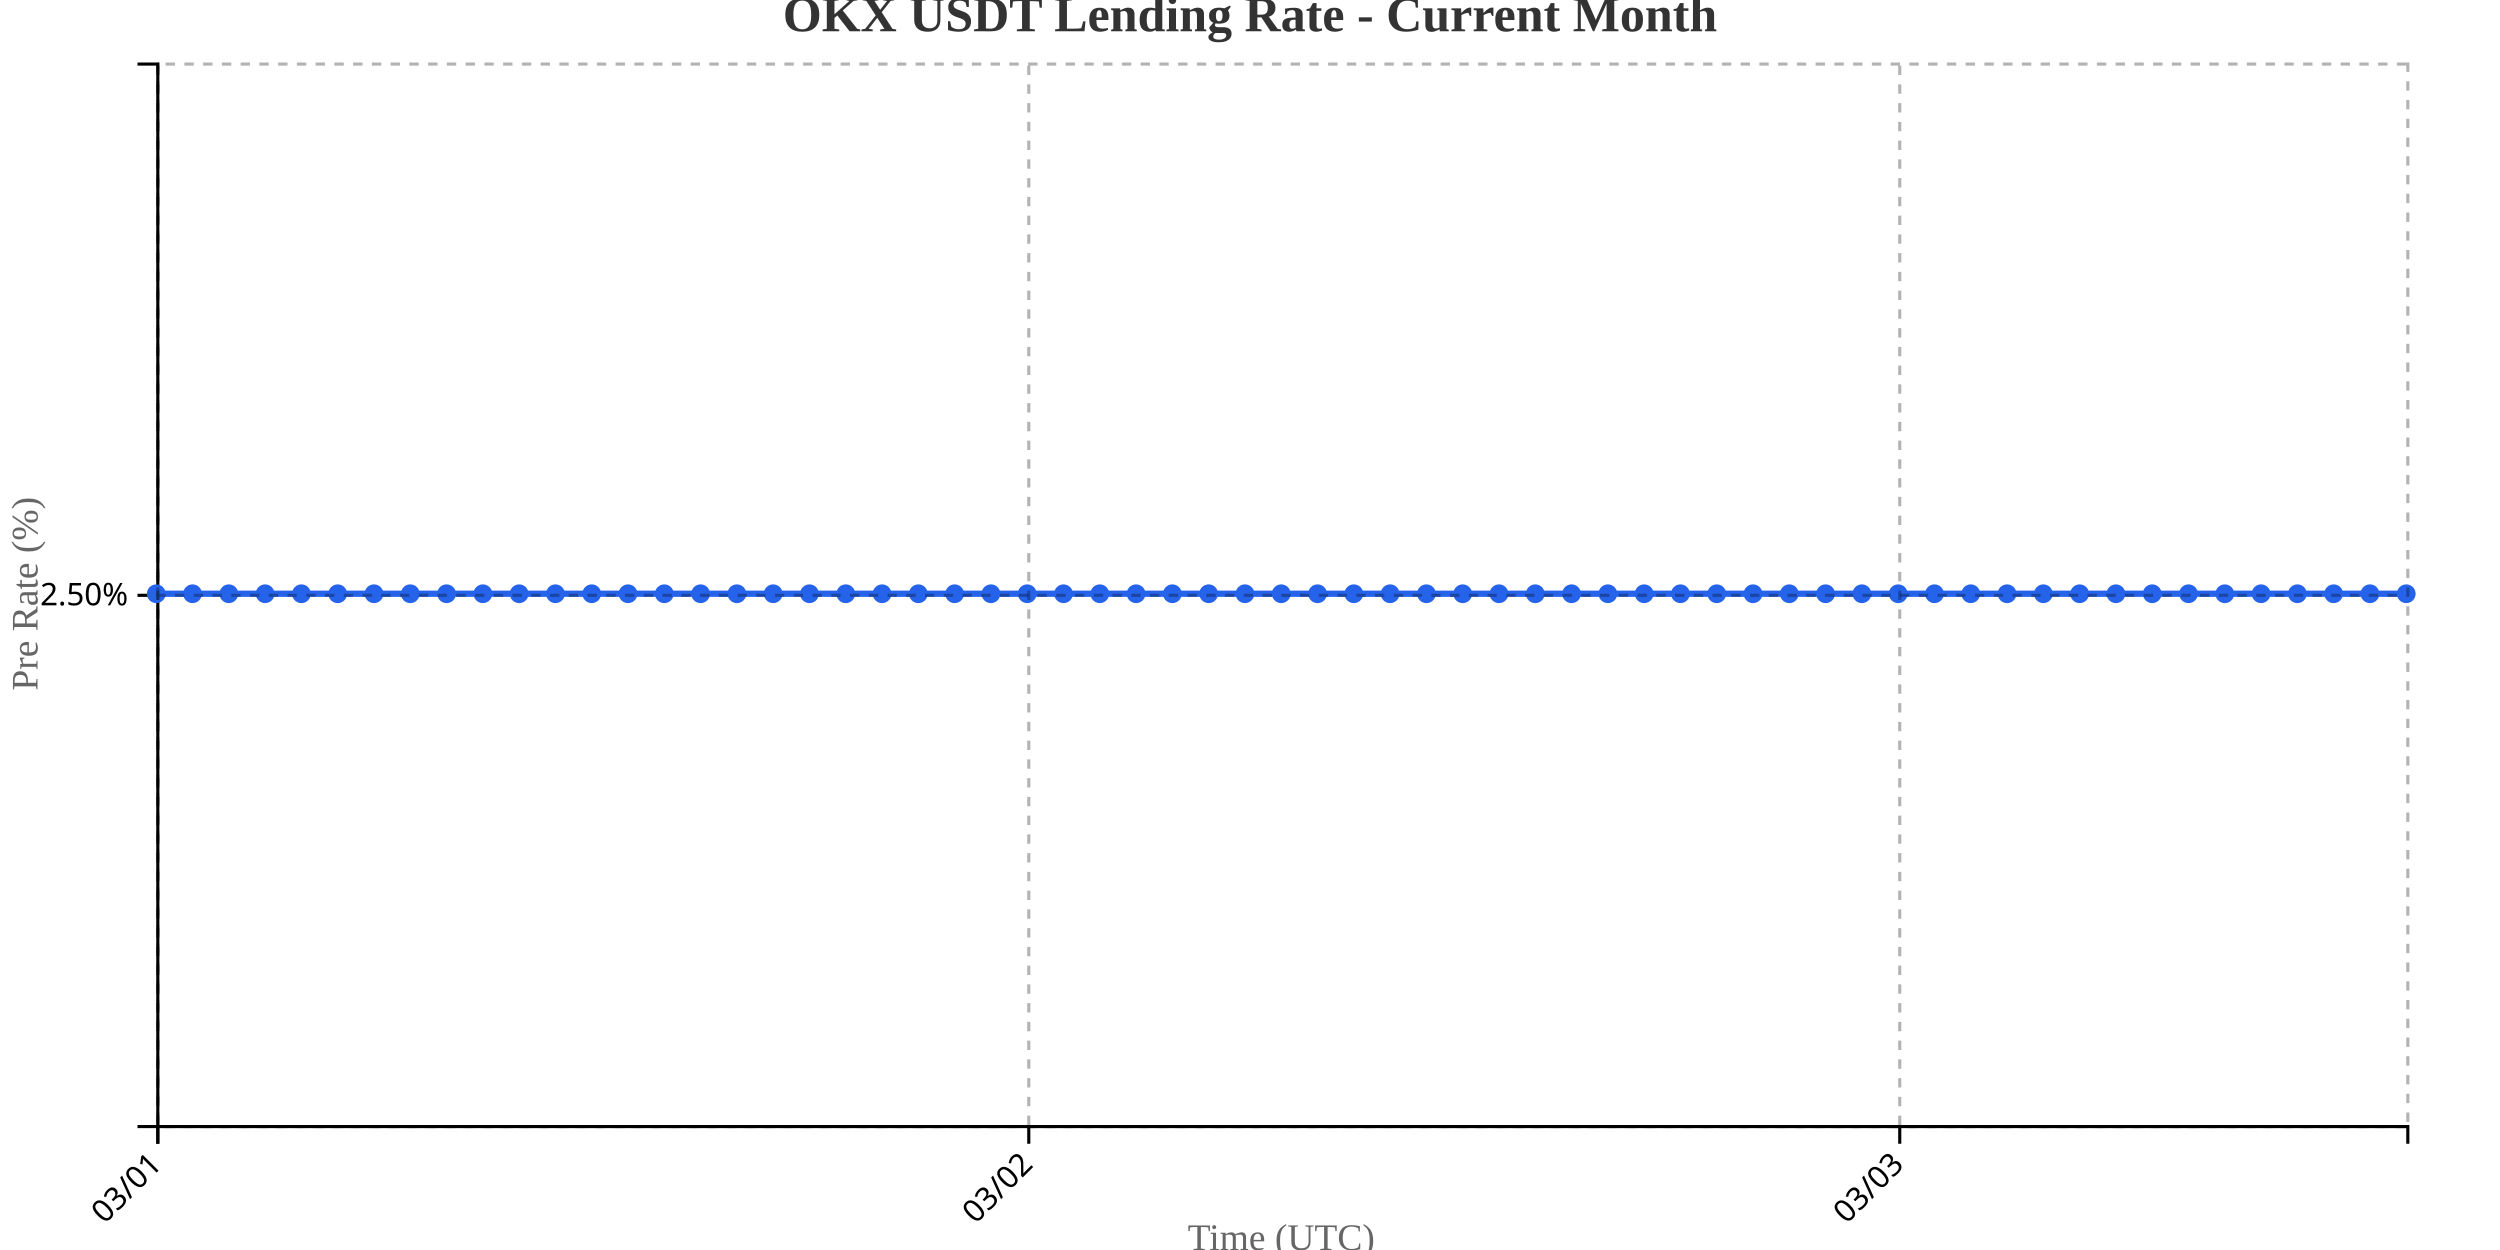
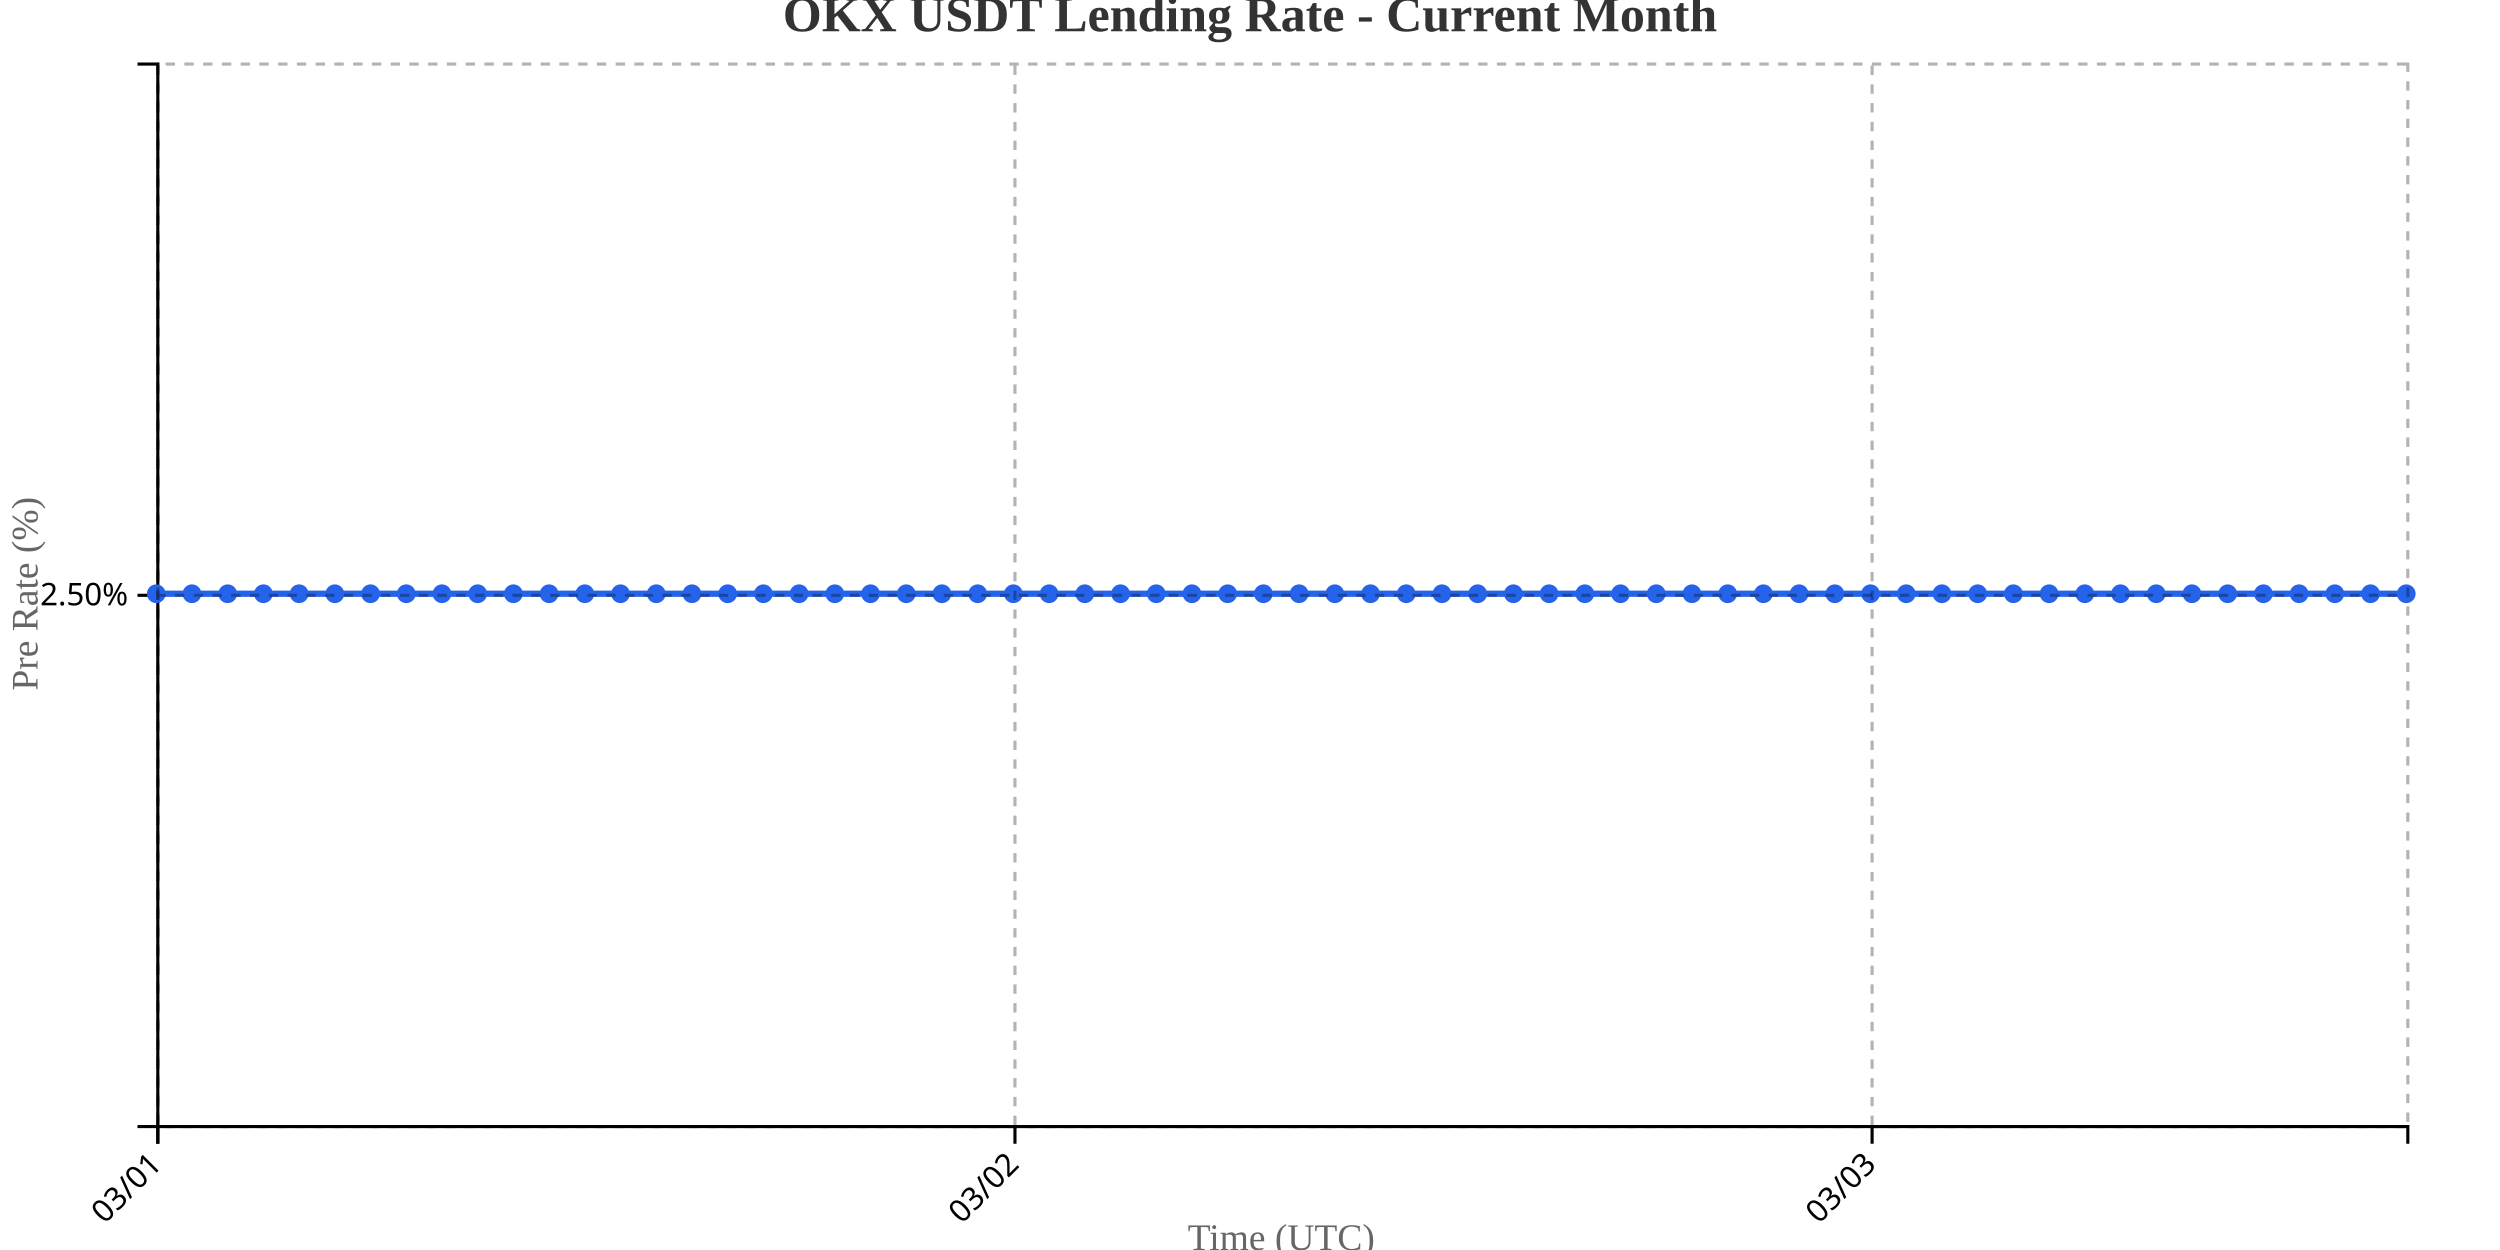
<svg xmlns="http://www.w3.org/2000/svg" width="800" height="400">
  <g transform="translate(50,20)">
    <g transform="translate(0,340)" fill="none" font-size="10" font-family="sans-serif" text-anchor="middle">
      <path class="domain" stroke="currentColor" d="M0.5,6V0.5H720.5V6" />
      <g class="tick" opacity="1" transform="translate(0.5,0)">
        <line stroke="currentColor" y2="6" />
        <text fill="currentColor" y="9" dy=".15em" style="text-anchor: end;" dx="-.8em" transform="rotate(-45)">03/01</text>
      </g>
-       <g class="tick" opacity="1" transform="translate(279.2097,0)">
+       <g class="tick" opacity="1" transform="translate(274.7857,0)">
        <line stroke="currentColor" y2="6" />
        <text fill="currentColor" y="9" dy=".15em" style="text-anchor: end;" dx="-.8em" transform="rotate(-45)">03/02</text>
      </g>
-       <g class="tick" opacity="1" transform="translate(557.9194,0)">
+       <g class="tick" opacity="1" transform="translate(549.0714,0)">
        <line stroke="currentColor" y2="6" />
        <text fill="currentColor" y="9" dy=".15em" style="text-anchor: end;" dx="-.8em" transform="rotate(-45)">03/03</text>
      </g>
    </g>
    <g fill="none" font-size="10" font-family="sans-serif" text-anchor="end">
      <path class="domain" stroke="currentColor" d="M-6,340.5H0.5V0.5H-6" />
      <g class="tick" opacity="1" transform="translate(0,170.5)">
        <line stroke="currentColor" x2="-6" />
        <text fill="currentColor" x="-9" dy="0.32em">2.50%</text>
      </g>
    </g>
    <text transform="rotate(-90)" y="-50" x="-170" dy="1em" style="text-anchor: middle; font-size: 12px; fill: #666;">Pre Rate (%)</text>
    <text transform="translate(360, 380)" style="text-anchor: middle; font-size: 12px; fill: #666;">Time (UTC)</text>
-     <path fill="none" stroke="#2563eb" stroke-width="2" d="M0,170C3.871,170,7.742,170,11.613,170C15.484,170,19.355,170,23.226,170C27.097,170,30.968,170,34.839,170C38.71,170,42.581,170,46.452,170C50.323,170,54.194,170,58.065,170C61.935,170,65.806,170,69.677,170C73.548,170,77.419,170,81.29,170C85.161,170,89.032,170,92.903,170C96.774,170,100.645,170,104.516,170C108.387,170,112.258,170,116.129,170C120,170,123.871,170,127.742,170C131.613,170,135.484,170,139.355,170C143.226,170,147.097,170,150.968,170C154.839,170,158.71,170,162.581,170C166.452,170,170.323,170,174.194,170C178.065,170,181.935,170,185.806,170C189.677,170,193.548,170,197.419,170C201.29,170,205.161,170,209.032,170C212.903,170,216.774,170,220.645,170C224.516,170,228.387,170,232.258,170C236.129,170,240,170,243.871,170C247.742,170,251.613,170,255.484,170C259.355,170,263.226,170,267.097,170C270.968,170,274.839,170,278.71,170C282.581,170,286.452,170,290.323,170C294.194,170,298.065,170,301.935,170C305.806,170,309.677,170,313.548,170C317.419,170,321.29,170,325.161,170C329.032,170,332.903,170,336.774,170C340.645,170,344.516,170,348.387,170C352.258,170,356.129,170,360,170C363.871,170,367.742,170,371.613,170C375.484,170,379.355,170,383.226,170C387.097,170,390.968,170,394.839,170C398.71,170,402.581,170,406.452,170C410.323,170,414.194,170,418.065,170C421.935,170,425.806,170,429.677,170C433.548,170,437.419,170,441.29,170C445.161,170,449.032,170,452.903,170C456.774,170,460.645,170,464.516,170C468.387,170,472.258,170,476.129,170C480,170,483.871,170,487.742,170C491.613,170,495.484,170,499.355,170C503.226,170,507.097,170,510.968,170C514.839,170,518.71,170,522.581,170C526.452,170,530.323,170,534.194,170C538.065,170,541.935,170,545.806,170C549.677,170,553.548,170,557.419,170C561.29,170,565.161,170,569.032,170C572.903,170,576.774,170,580.645,170C584.516,170,588.387,170,592.258,170C596.129,170,600,170,603.871,170C607.742,170,611.613,170,615.484,170C619.355,170,623.226,170,627.097,170C630.968,170,634.839,170,638.71,170C642.581,170,646.452,170,650.323,170C654.194,170,658.065,170,661.935,170C665.806,170,669.677,170,673.548,170C677.419,170,681.29,170,685.161,170C689.032,170,692.903,170,696.774,170C700.645,170,704.516,170,708.387,170C712.258,170,716.129,170,720,170" />
+     <path fill="none" stroke="#2563eb" stroke-width="2" d="M0,170C3.81,170,7.619,170,11.429,170C15.238,170,19.048,170,22.857,170C26.667,170,30.476,170,34.286,170C38.095,170,41.905,170,45.714,170C49.524,170,53.333,170,57.143,170C60.952,170,64.762,170,68.571,170C72.381,170,76.19,170,80,170C83.81,170,87.619,170,91.429,170C95.238,170,99.048,170,102.857,170C106.667,170,110.476,170,114.286,170C118.095,170,121.905,170,125.714,170C129.524,170,133.333,170,137.143,170C140.952,170,144.762,170,148.571,170C152.381,170,156.19,170,160,170C163.81,170,167.619,170,171.429,170C175.238,170,179.048,170,182.857,170C186.667,170,190.476,170,194.286,170C198.095,170,201.905,170,205.714,170C209.524,170,213.333,170,217.143,170C220.952,170,224.762,170,228.571,170C232.381,170,236.19,170,240,170C243.81,170,247.619,170,251.429,170C255.238,170,259.048,170,262.857,170C266.667,170,270.476,170,274.286,170C278.095,170,281.905,170,285.714,170C289.524,170,293.333,170,297.143,170C300.952,170,304.762,170,308.571,170C312.381,170,316.19,170,320,170C323.81,170,327.619,170,331.429,170C335.238,170,339.048,170,342.857,170C346.667,170,350.476,170,354.286,170C358.095,170,361.905,170,365.714,170C369.524,170,373.333,170,377.143,170C380.952,170,384.762,170,388.571,170C392.381,170,396.19,170,400,170C403.81,170,407.619,170,411.429,170C415.238,170,419.048,170,422.857,170C426.667,170,430.476,170,434.286,170C438.095,170,441.905,170,445.714,170C449.524,170,453.333,170,457.143,170C460.952,170,464.762,170,468.571,170C472.381,170,476.19,170,480,170C483.81,170,487.619,170,491.429,170C495.238,170,499.048,170,502.857,170C506.667,170,510.476,170,514.286,170C518.095,170,521.905,170,525.714,170C529.524,170,533.333,170,537.143,170C540.952,170,544.762,170,548.571,170C552.381,170,556.19,170,560,170C563.81,170,567.619,170,571.429,170C575.238,170,579.048,170,582.857,170C586.667,170,590.476,170,594.286,170C598.095,170,601.905,170,605.714,170C609.524,170,613.333,170,617.143,170C620.952,170,624.762,170,628.571,170C632.381,170,636.19,170,640,170C643.81,170,647.619,170,651.429,170C655.238,170,659.048,170,662.857,170C666.667,170,670.476,170,674.286,170C678.095,170,681.905,170,685.714,170C689.524,170,693.333,170,697.143,170C700.952,170,704.762,170,708.571,170C712.381,170,716.19,170,720,170" />
    <circle class="dot" cx="0" cy="170" r="3" fill="#2563eb" />
-     <circle class="dot" cx="11.613" cy="170" r="3" fill="#2563eb" />
-     <circle class="dot" cx="23.226" cy="170" r="3" fill="#2563eb" />
-     <circle class="dot" cx="34.839" cy="170" r="3" fill="#2563eb" />
-     <circle class="dot" cx="46.452" cy="170" r="3" fill="#2563eb" />
-     <circle class="dot" cx="58.065" cy="170" r="3" fill="#2563eb" />
-     <circle class="dot" cx="69.677" cy="170" r="3" fill="#2563eb" />
-     <circle class="dot" cx="81.29" cy="170" r="3" fill="#2563eb" />
-     <circle class="dot" cx="92.903" cy="170" r="3" fill="#2563eb" />
-     <circle class="dot" cx="104.516" cy="170" r="3" fill="#2563eb" />
-     <circle class="dot" cx="116.129" cy="170" r="3" fill="#2563eb" />
-     <circle class="dot" cx="127.742" cy="170" r="3" fill="#2563eb" />
-     <circle class="dot" cx="139.355" cy="170" r="3" fill="#2563eb" />
-     <circle class="dot" cx="150.968" cy="170" r="3" fill="#2563eb" />
-     <circle class="dot" cx="162.581" cy="170" r="3" fill="#2563eb" />
-     <circle class="dot" cx="174.194" cy="170" r="3" fill="#2563eb" />
-     <circle class="dot" cx="185.806" cy="170" r="3" fill="#2563eb" />
-     <circle class="dot" cx="197.419" cy="170" r="3" fill="#2563eb" />
-     <circle class="dot" cx="209.032" cy="170" r="3" fill="#2563eb" />
-     <circle class="dot" cx="220.645" cy="170" r="3" fill="#2563eb" />
-     <circle class="dot" cx="232.258" cy="170" r="3" fill="#2563eb" />
-     <circle class="dot" cx="243.871" cy="170" r="3" fill="#2563eb" />
-     <circle class="dot" cx="255.484" cy="170" r="3" fill="#2563eb" />
-     <circle class="dot" cx="267.097" cy="170" r="3" fill="#2563eb" />
-     <circle class="dot" cx="278.71" cy="170" r="3" fill="#2563eb" />
-     <circle class="dot" cx="290.323" cy="170" r="3" fill="#2563eb" />
-     <circle class="dot" cx="301.935" cy="170" r="3" fill="#2563eb" />
-     <circle class="dot" cx="313.548" cy="170" r="3" fill="#2563eb" />
-     <circle class="dot" cx="325.161" cy="170" r="3" fill="#2563eb" />
-     <circle class="dot" cx="336.774" cy="170" r="3" fill="#2563eb" />
-     <circle class="dot" cx="348.387" cy="170" r="3" fill="#2563eb" />
-     <circle class="dot" cx="360" cy="170" r="3" fill="#2563eb" />
-     <circle class="dot" cx="371.613" cy="170" r="3" fill="#2563eb" />
-     <circle class="dot" cx="383.226" cy="170" r="3" fill="#2563eb" />
-     <circle class="dot" cx="394.839" cy="170" r="3" fill="#2563eb" />
-     <circle class="dot" cx="406.452" cy="170" r="3" fill="#2563eb" />
-     <circle class="dot" cx="418.065" cy="170" r="3" fill="#2563eb" />
-     <circle class="dot" cx="429.677" cy="170" r="3" fill="#2563eb" />
-     <circle class="dot" cx="441.29" cy="170" r="3" fill="#2563eb" />
-     <circle class="dot" cx="452.903" cy="170" r="3" fill="#2563eb" />
-     <circle class="dot" cx="464.516" cy="170" r="3" fill="#2563eb" />
-     <circle class="dot" cx="476.129" cy="170" r="3" fill="#2563eb" />
-     <circle class="dot" cx="487.742" cy="170" r="3" fill="#2563eb" />
-     <circle class="dot" cx="499.355" cy="170" r="3" fill="#2563eb" />
-     <circle class="dot" cx="510.968" cy="170" r="3" fill="#2563eb" />
-     <circle class="dot" cx="522.581" cy="170" r="3" fill="#2563eb" />
-     <circle class="dot" cx="534.194" cy="170" r="3" fill="#2563eb" />
-     <circle class="dot" cx="545.806" cy="170" r="3" fill="#2563eb" />
-     <circle class="dot" cx="557.419" cy="170" r="3" fill="#2563eb" />
-     <circle class="dot" cx="569.032" cy="170" r="3" fill="#2563eb" />
-     <circle class="dot" cx="580.645" cy="170" r="3" fill="#2563eb" />
-     <circle class="dot" cx="592.258" cy="170" r="3" fill="#2563eb" />
-     <circle class="dot" cx="603.871" cy="170" r="3" fill="#2563eb" />
-     <circle class="dot" cx="615.484" cy="170" r="3" fill="#2563eb" />
-     <circle class="dot" cx="627.097" cy="170" r="3" fill="#2563eb" />
-     <circle class="dot" cx="638.71" cy="170" r="3" fill="#2563eb" />
-     <circle class="dot" cx="650.323" cy="170" r="3" fill="#2563eb" />
-     <circle class="dot" cx="661.935" cy="170" r="3" fill="#2563eb" />
-     <circle class="dot" cx="673.548" cy="170" r="3" fill="#2563eb" />
-     <circle class="dot" cx="685.161" cy="170" r="3" fill="#2563eb" />
-     <circle class="dot" cx="696.774" cy="170" r="3" fill="#2563eb" />
-     <circle class="dot" cx="708.387" cy="170" r="3" fill="#2563eb" />
+     <circle class="dot" cx="11.429" cy="170" r="3" fill="#2563eb" />
+     <circle class="dot" cx="22.857" cy="170" r="3" fill="#2563eb" />
+     <circle class="dot" cx="34.286" cy="170" r="3" fill="#2563eb" />
+     <circle class="dot" cx="45.714" cy="170" r="3" fill="#2563eb" />
+     <circle class="dot" cx="57.143" cy="170" r="3" fill="#2563eb" />
+     <circle class="dot" cx="68.571" cy="170" r="3" fill="#2563eb" />
+     <circle class="dot" cx="80" cy="170" r="3" fill="#2563eb" />
+     <circle class="dot" cx="91.429" cy="170" r="3" fill="#2563eb" />
+     <circle class="dot" cx="102.857" cy="170" r="3" fill="#2563eb" />
+     <circle class="dot" cx="114.286" cy="170" r="3" fill="#2563eb" />
+     <circle class="dot" cx="125.714" cy="170" r="3" fill="#2563eb" />
+     <circle class="dot" cx="137.143" cy="170" r="3" fill="#2563eb" />
+     <circle class="dot" cx="148.571" cy="170" r="3" fill="#2563eb" />
+     <circle class="dot" cx="160" cy="170" r="3" fill="#2563eb" />
+     <circle class="dot" cx="171.429" cy="170" r="3" fill="#2563eb" />
+     <circle class="dot" cx="182.857" cy="170" r="3" fill="#2563eb" />
+     <circle class="dot" cx="194.286" cy="170" r="3" fill="#2563eb" />
+     <circle class="dot" cx="205.714" cy="170" r="3" fill="#2563eb" />
+     <circle class="dot" cx="217.143" cy="170" r="3" fill="#2563eb" />
+     <circle class="dot" cx="228.571" cy="170" r="3" fill="#2563eb" />
+     <circle class="dot" cx="240" cy="170" r="3" fill="#2563eb" />
+     <circle class="dot" cx="251.429" cy="170" r="3" fill="#2563eb" />
+     <circle class="dot" cx="262.857" cy="170" r="3" fill="#2563eb" />
+     <circle class="dot" cx="274.286" cy="170" r="3" fill="#2563eb" />
+     <circle class="dot" cx="285.714" cy="170" r="3" fill="#2563eb" />
+     <circle class="dot" cx="297.143" cy="170" r="3" fill="#2563eb" />
+     <circle class="dot" cx="308.571" cy="170" r="3" fill="#2563eb" />
+     <circle class="dot" cx="320" cy="170" r="3" fill="#2563eb" />
+     <circle class="dot" cx="331.429" cy="170" r="3" fill="#2563eb" />
+     <circle class="dot" cx="342.857" cy="170" r="3" fill="#2563eb" />
+     <circle class="dot" cx="354.286" cy="170" r="3" fill="#2563eb" />
+     <circle class="dot" cx="365.714" cy="170" r="3" fill="#2563eb" />
+     <circle class="dot" cx="377.143" cy="170" r="3" fill="#2563eb" />
+     <circle class="dot" cx="388.571" cy="170" r="3" fill="#2563eb" />
+     <circle class="dot" cx="400" cy="170" r="3" fill="#2563eb" />
+     <circle class="dot" cx="411.429" cy="170" r="3" fill="#2563eb" />
+     <circle class="dot" cx="422.857" cy="170" r="3" fill="#2563eb" />
+     <circle class="dot" cx="434.286" cy="170" r="3" fill="#2563eb" />
+     <circle class="dot" cx="445.714" cy="170" r="3" fill="#2563eb" />
+     <circle class="dot" cx="457.143" cy="170" r="3" fill="#2563eb" />
+     <circle class="dot" cx="468.571" cy="170" r="3" fill="#2563eb" />
+     <circle class="dot" cx="480" cy="170" r="3" fill="#2563eb" />
+     <circle class="dot" cx="491.429" cy="170" r="3" fill="#2563eb" />
+     <circle class="dot" cx="502.857" cy="170" r="3" fill="#2563eb" />
+     <circle class="dot" cx="514.286" cy="170" r="3" fill="#2563eb" />
+     <circle class="dot" cx="525.714" cy="170" r="3" fill="#2563eb" />
+     <circle class="dot" cx="537.143" cy="170" r="3" fill="#2563eb" />
+     <circle class="dot" cx="548.571" cy="170" r="3" fill="#2563eb" />
+     <circle class="dot" cx="560" cy="170" r="3" fill="#2563eb" />
+     <circle class="dot" cx="571.429" cy="170" r="3" fill="#2563eb" />
+     <circle class="dot" cx="582.857" cy="170" r="3" fill="#2563eb" />
+     <circle class="dot" cx="594.286" cy="170" r="3" fill="#2563eb" />
+     <circle class="dot" cx="605.714" cy="170" r="3" fill="#2563eb" />
+     <circle class="dot" cx="617.143" cy="170" r="3" fill="#2563eb" />
+     <circle class="dot" cx="628.571" cy="170" r="3" fill="#2563eb" />
+     <circle class="dot" cx="640" cy="170" r="3" fill="#2563eb" />
+     <circle class="dot" cx="651.429" cy="170" r="3" fill="#2563eb" />
+     <circle class="dot" cx="662.857" cy="170" r="3" fill="#2563eb" />
+     <circle class="dot" cx="674.286" cy="170" r="3" fill="#2563eb" />
+     <circle class="dot" cx="685.714" cy="170" r="3" fill="#2563eb" />
+     <circle class="dot" cx="697.143" cy="170" r="3" fill="#2563eb" />
+     <circle class="dot" cx="708.571" cy="170" r="3" fill="#2563eb" />
    <circle class="dot" cx="720" cy="170" r="3" fill="#2563eb" />
    <g class="grid" transform="translate(0,340)" fill="none" font-size="10" font-family="sans-serif" text-anchor="middle" style="stroke-dasharray: 3,3; opacity: 0.3;">
      <path class="domain" stroke="currentColor" d="M0.5,-340V0.5H720.5V-340" />
      <g class="tick" opacity="1" transform="translate(0.5,0)">
        <line stroke="currentColor" y2="-340" />
        <text fill="currentColor" y="3" dy="0.71em" />
      </g>
-       <g class="tick" opacity="1" transform="translate(279.2097,0)">
+       <g class="tick" opacity="1" transform="translate(274.7857,0)">
        <line stroke="currentColor" y2="-340" />
        <text fill="currentColor" y="3" dy="0.71em" />
      </g>
-       <g class="tick" opacity="1" transform="translate(557.9194,0)">
+       <g class="tick" opacity="1" transform="translate(549.0714,0)">
        <line stroke="currentColor" y2="-340" />
        <text fill="currentColor" y="3" dy="0.71em" />
      </g>
    </g>
    <g class="grid" fill="none" font-size="10" font-family="sans-serif" text-anchor="end" style="stroke-dasharray: 3,3; opacity: 0.3;">
      <path class="domain" stroke="currentColor" d="M720,340.5H0.5V0.5H720" />
      <g class="tick" opacity="1" transform="translate(0,170.5)">
        <line stroke="currentColor" x2="720" />
        <text fill="currentColor" x="-3" dy="0.32em" />
      </g>
    </g>
  </g>
  <text x="400" y="10" text-anchor="middle" style="font-size: 16px; font-weight: bold; fill: #333;">OKX USDT Lending Rate - Current Month</text>
</svg>
